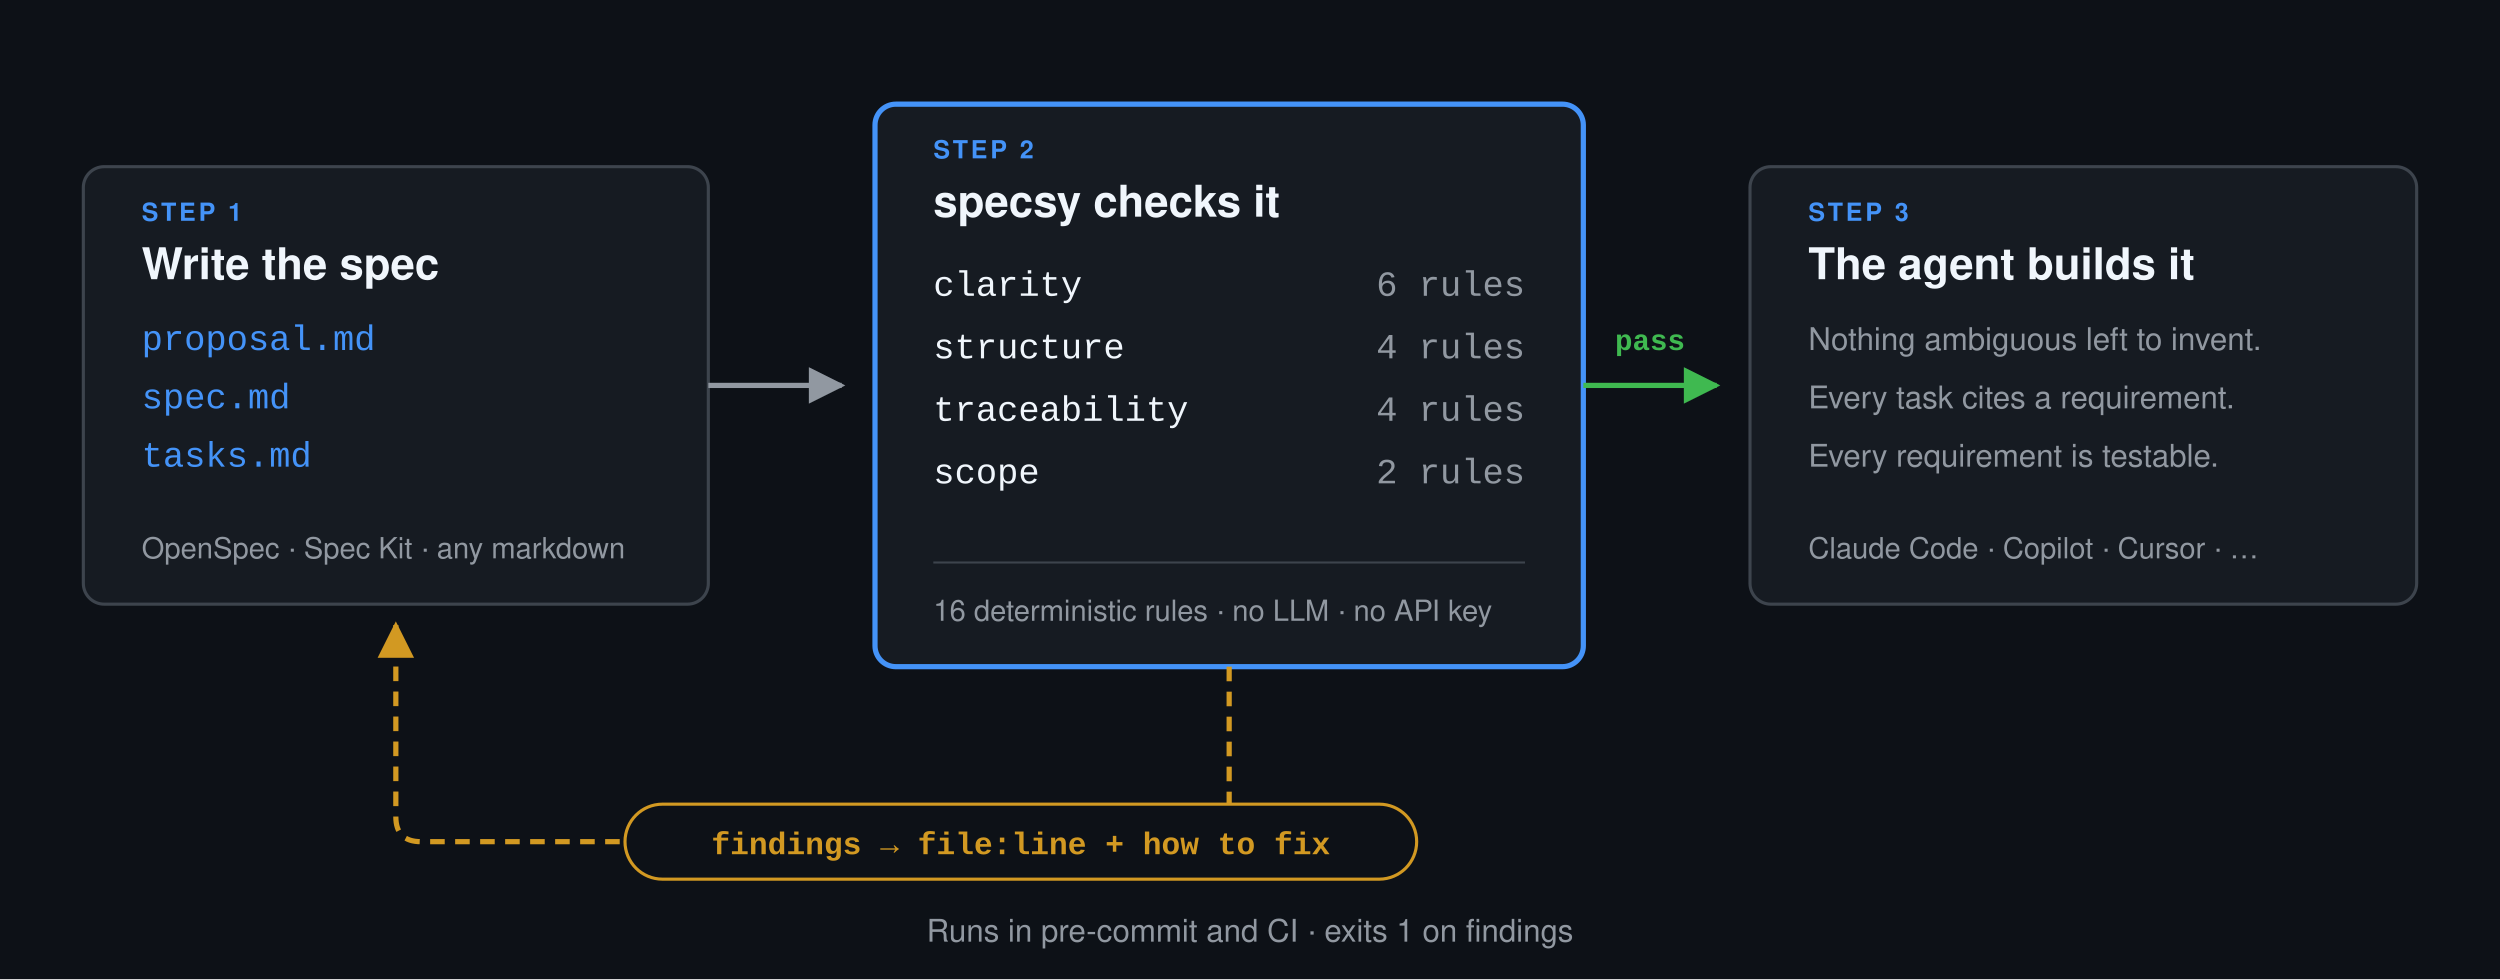
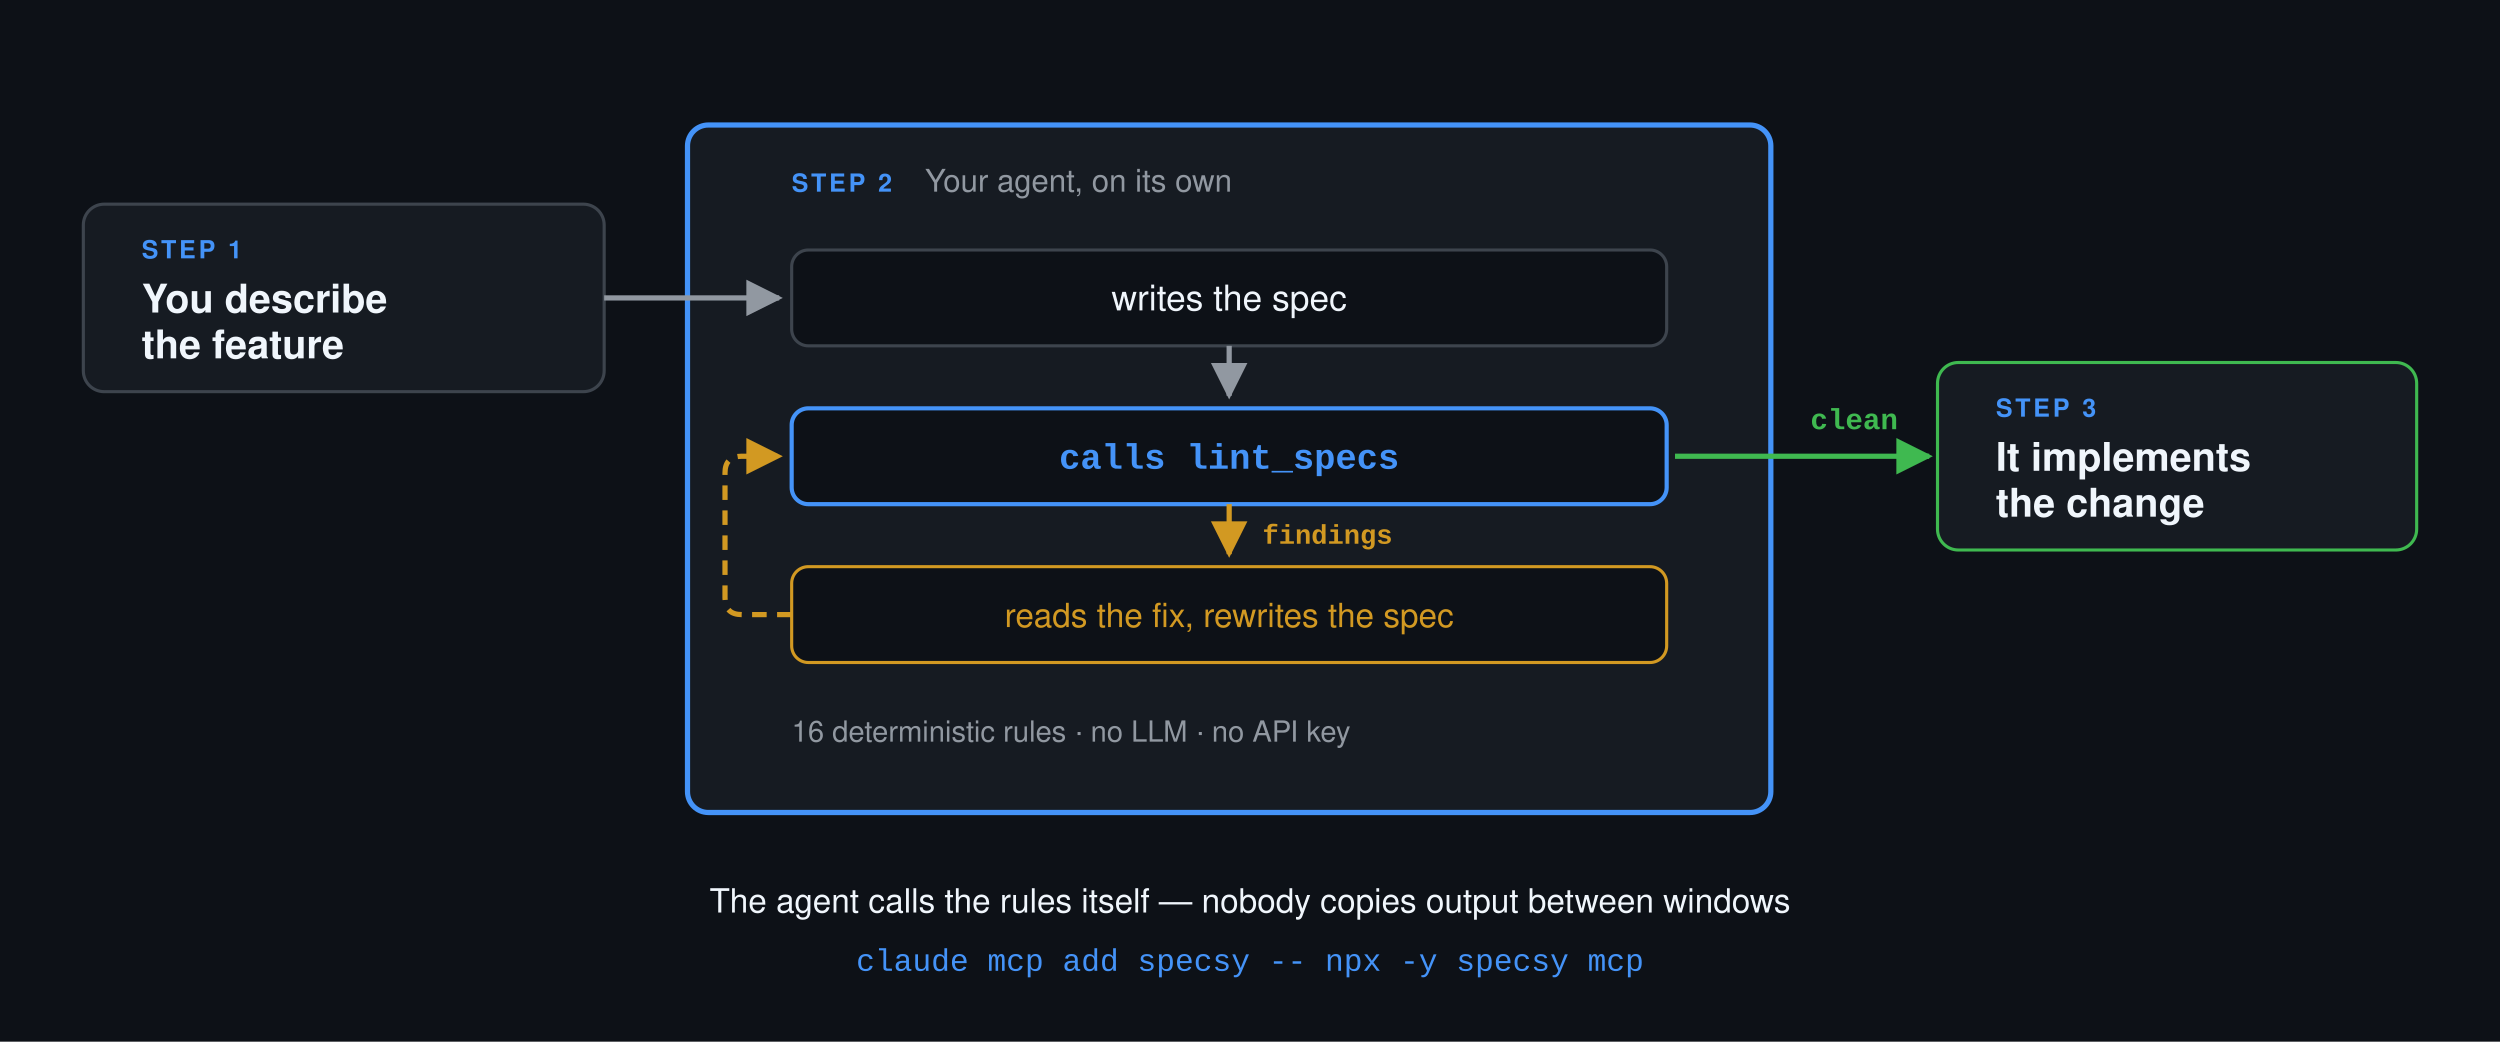
- <svg xmlns="http://www.w3.org/2000/svg" viewBox="0 0 1200 470" width="1200" height="470" role="img" aria-label="specsy workflow: write the spec, specsy checks it, then the agent implements it">
+ <svg xmlns="http://www.w3.org/2000/svg" viewBox="0 0 1200 500" width="1200" height="500" role="img" aria-label="The loop: you describe a feature, the agent writes a spec, lints it with specsy, fixes what it finds, and only then implements">
  <defs>
    <marker id="ah-g" viewBox="0 0 10 10" refX="9" refY="5" markerWidth="7" markerHeight="7" orient="auto">
      <path d="M 0 0 L 10 5 L 0 10 z" fill="#3fb950" />
    </marker>
    <marker id="ah-m" viewBox="0 0 10 10" refX="9" refY="5" markerWidth="7" markerHeight="7" orient="auto">
      <path d="M 0 0 L 10 5 L 0 10 z" fill="#9198a1" />
    </marker>
    <marker id="ah-a" viewBox="0 0 10 10" refX="9" refY="5" markerWidth="7" markerHeight="7" orient="auto">
      <path d="M 0 0 L 10 5 L 0 10 z" fill="#d29922" />
    </marker>
+     <marker id="ah-b" viewBox="0 0 10 10" refX="9" refY="5" markerWidth="7" markerHeight="7" orient="auto">
+       <path d="M 0 0 L 10 5 L 0 10 z" fill="#4493f8" />
+     </marker>
  </defs>
-   <rect x="0.0" y="0.0" width="1200.0" height="470.0" rx="0" fill="#0d1117" />
-   <rect x="40.0" y="80.0" width="300.0" height="210.0" rx="10" fill="#161b22" stroke="#3d444d" stroke-width="1.5" />
-   <text x="68.0" y="106.0" font-family="-apple-system,BlinkMacSystemFont,Segoe UI,Helvetica,Arial,sans-serif" font-size="12" fill="#4493f8" font-weight="700" letter-spacing="1.4">STEP 1</text>
-   <text x="68.0" y="134.0" font-family="-apple-system,BlinkMacSystemFont,Segoe UI,Helvetica,Arial,sans-serif" font-size="21" fill="#f0f6fc" font-weight="700">Write the spec</text>
-   <text x="68.0" y="168.0" font-family="ui-monospace,SFMono-Regular,SF Mono,Menlo,Consolas,Liberation Mono,monospace" font-size="17" fill="#4493f8">proposal.md</text>
-   <text x="68.0" y="196.0" font-family="ui-monospace,SFMono-Regular,SF Mono,Menlo,Consolas,Liberation Mono,monospace" font-size="17" fill="#4493f8">spec.md</text>
-   <text x="68.0" y="224.0" font-family="ui-monospace,SFMono-Regular,SF Mono,Menlo,Consolas,Liberation Mono,monospace" font-size="17" fill="#4493f8">tasks.md</text>
-   <text x="68.0" y="268.0" font-family="-apple-system,BlinkMacSystemFont,Segoe UI,Helvetica,Arial,sans-serif" font-size="14" fill="#9198a1">OpenSpec · Spec Kit · any markdown</text>
-   <rect x="420.0" y="50.0" width="340.0" height="270.0" rx="10" fill="#161b22" stroke="#4493f8" stroke-width="2.5" />
-   <text x="448.0" y="76.0" font-family="-apple-system,BlinkMacSystemFont,Segoe UI,Helvetica,Arial,sans-serif" font-size="12" fill="#4493f8" font-weight="700" letter-spacing="1.4">STEP 2</text>
-   <text x="448.0" y="104.0" font-family="-apple-system,BlinkMacSystemFont,Segoe UI,Helvetica,Arial,sans-serif" font-size="21" fill="#f0f6fc" font-weight="700">specsy checks it</text>
-   <text x="448.0" y="142.0" font-family="ui-monospace,SFMono-Regular,SF Mono,Menlo,Consolas,Liberation Mono,monospace" font-size="17" fill="#f0f6fc">clarity</text>
-   <text x="732.0" y="142.0" font-family="ui-monospace,SFMono-Regular,SF Mono,Menlo,Consolas,Liberation Mono,monospace" font-size="17" fill="#9198a1" text-anchor="end">6 rules</text>
-   <text x="448.0" y="172.0" font-family="ui-monospace,SFMono-Regular,SF Mono,Menlo,Consolas,Liberation Mono,monospace" font-size="17" fill="#f0f6fc">structure</text>
-   <text x="732.0" y="172.0" font-family="ui-monospace,SFMono-Regular,SF Mono,Menlo,Consolas,Liberation Mono,monospace" font-size="17" fill="#9198a1" text-anchor="end">4 rules</text>
-   <text x="448.0" y="202.0" font-family="ui-monospace,SFMono-Regular,SF Mono,Menlo,Consolas,Liberation Mono,monospace" font-size="17" fill="#f0f6fc">traceability</text>
-   <text x="732.0" y="202.0" font-family="ui-monospace,SFMono-Regular,SF Mono,Menlo,Consolas,Liberation Mono,monospace" font-size="17" fill="#9198a1" text-anchor="end">4 rules</text>
-   <text x="448.0" y="232.0" font-family="ui-monospace,SFMono-Regular,SF Mono,Menlo,Consolas,Liberation Mono,monospace" font-size="17" fill="#f0f6fc">scope</text>
-   <text x="732.0" y="232.0" font-family="ui-monospace,SFMono-Regular,SF Mono,Menlo,Consolas,Liberation Mono,monospace" font-size="17" fill="#9198a1" text-anchor="end">2 rules</text>
-   <line x1="448" y1="270" x2="732" y2="270" stroke="#3d444d" stroke-width="1" />
-   <text x="448.0" y="298.0" font-family="-apple-system,BlinkMacSystemFont,Segoe UI,Helvetica,Arial,sans-serif" font-size="14" fill="#9198a1">16 deterministic rules · no LLM · no API key</text>
-   <rect x="840.0" y="80.0" width="320.0" height="210.0" rx="10" fill="#161b22" stroke="#3d444d" stroke-width="1.5" />
-   <text x="868.0" y="106.0" font-family="-apple-system,BlinkMacSystemFont,Segoe UI,Helvetica,Arial,sans-serif" font-size="12" fill="#4493f8" font-weight="700" letter-spacing="1.4">STEP 3</text>
-   <text x="868.0" y="134.0" font-family="-apple-system,BlinkMacSystemFont,Segoe UI,Helvetica,Arial,sans-serif" font-size="21" fill="#f0f6fc" font-weight="700">The agent builds it</text>
-   <text x="868.0" y="168.0" font-family="-apple-system,BlinkMacSystemFont,Segoe UI,Helvetica,Arial,sans-serif" font-size="15" fill="#9198a1">Nothing ambiguous left to invent.</text>
-   <text x="868.0" y="196.0" font-family="-apple-system,BlinkMacSystemFont,Segoe UI,Helvetica,Arial,sans-serif" font-size="15" fill="#9198a1">Every task cites a requirement.</text>
-   <text x="868.0" y="224.0" font-family="-apple-system,BlinkMacSystemFont,Segoe UI,Helvetica,Arial,sans-serif" font-size="15" fill="#9198a1">Every requirement is testable.</text>
-   <text x="868.0" y="268.0" font-family="-apple-system,BlinkMacSystemFont,Segoe UI,Helvetica,Arial,sans-serif" font-size="14" fill="#9198a1">Claude Code · Copilot · Cursor · …</text>
-   <line x1="340" y1="185" x2="404" y2="185" stroke="#9198a1" stroke-width="2.5" marker-end="url(#ah-m)" />
-   <line x1="760" y1="185" x2="824" y2="185" stroke="#3fb950" stroke-width="2.5" marker-end="url(#ah-g)" />
-   <text x="792.0" y="168.0" font-family="ui-monospace,SFMono-Regular,SF Mono,Menlo,Consolas,Liberation Mono,monospace" font-size="14" fill="#3fb950" font-weight="600" text-anchor="middle">pass</text>
-   <path d="M 590 320 L 590 392 Q 590 404 578 404 L 202 404 Q 190 404 190 392 L 190 300" fill="none" stroke="#d29922" stroke-width="2.5" stroke-dasharray="7 5" marker-end="url(#ah-a)" />
-   <rect x="300.0" y="386.0" width="380.0" height="36.0" rx="18" fill="#0d1117" stroke="#d29922" stroke-width="1.5" />
-   <text x="490.0" y="410.0" font-family="ui-monospace,SFMono-Regular,SF Mono,Menlo,Consolas,Liberation Mono,monospace" font-size="15" fill="#d29922" font-weight="600" text-anchor="middle">findings → file:line + how to fix</text>
-   <text x="600.0" y="452.0" font-family="-apple-system,BlinkMacSystemFont,Segoe UI,Helvetica,Arial,sans-serif" font-size="15" fill="#9198a1" text-anchor="middle">Runs in pre-commit and CI · exits 1 on findings</text>
+   <rect x="0.0" y="0.0" width="1200.0" height="500.0" rx="0" fill="#0d1117" />
+   <rect x="40.0" y="98.0" width="250.0" height="90.0" rx="10" fill="#161b22" stroke="#3d444d" stroke-width="1.5" />
+   <text x="68.0" y="124.0" font-family="-apple-system,BlinkMacSystemFont,Segoe UI,Helvetica,Arial,sans-serif" font-size="12" fill="#4493f8" font-weight="700" letter-spacing="1.4">STEP 1</text>
+   <text x="68.0" y="150.0" font-family="-apple-system,BlinkMacSystemFont,Segoe UI,Helvetica,Arial,sans-serif" font-size="19" fill="#f0f6fc" font-weight="700">You describe</text>
+   <text x="68.0" y="172.0" font-family="-apple-system,BlinkMacSystemFont,Segoe UI,Helvetica,Arial,sans-serif" font-size="19" fill="#f0f6fc" font-weight="700">the feature</text>
+   <rect x="330.0" y="60.0" width="520.0" height="330.0" rx="10" fill="#161b22" stroke="#4493f8" stroke-width="2.5" />
+   <text x="380.0" y="92.0" font-family="-apple-system,BlinkMacSystemFont,Segoe UI,Helvetica,Arial,sans-serif" font-size="12" fill="#4493f8" font-weight="700" letter-spacing="1.4">STEP 2</text>
+   <text x="444.0" y="92.0" font-family="-apple-system,BlinkMacSystemFont,Segoe UI,Helvetica,Arial,sans-serif" font-size="15" fill="#9198a1">Your agent, on its own</text>
+   <rect x="380.0" y="120.0" width="420.0" height="46.0" rx="8" fill="#0d1117" stroke="#3d444d" stroke-width="1.5" />
+   <text x="590.0" y="149.0" font-family="-apple-system,BlinkMacSystemFont,Segoe UI,Helvetica,Arial,sans-serif" font-size="17" fill="#f0f6fc" text-anchor="middle">writes the spec</text>
+   <rect x="380.0" y="196.0" width="420.0" height="46.0" rx="8" fill="#0d1117" stroke="#4493f8" stroke-width="2" />
+   <text x="590.0" y="225.0" font-family="ui-monospace,SFMono-Regular,SF Mono,Menlo,Consolas,Liberation Mono,monospace" font-size="17" fill="#4493f8" font-weight="600" text-anchor="middle">calls lint_specs</text>
+   <rect x="380.0" y="272.0" width="420.0" height="46.0" rx="8" fill="#0d1117" stroke="#d29922" stroke-width="1.5" />
+   <text x="590.0" y="301.0" font-family="-apple-system,BlinkMacSystemFont,Segoe UI,Helvetica,Arial,sans-serif" font-size="16" fill="#d29922" text-anchor="middle">reads the fix, rewrites the spec</text>
+   <line x1="590" y1="166" x2="590" y2="190" stroke="#9198a1" stroke-width="2.5" marker-end="url(#ah-m)" />
+   <line x1="590" y1="242" x2="590" y2="266" stroke="#d29922" stroke-width="2.5" marker-end="url(#ah-a)" />
+   <text x="606.0" y="261.0" font-family="ui-monospace,SFMono-Regular,SF Mono,Menlo,Consolas,Liberation Mono,monospace" font-size="13" fill="#d29922" font-weight="600">findings</text>
+   <path d="M 380 295 L 356 295 Q 348 295 348 287 L 348 227 Q 348 219 356 219 L 374 219" fill="none" stroke="#d29922" stroke-width="2.5" stroke-dasharray="7 5" marker-end="url(#ah-a)" />
+   <text x="380.0" y="356.0" font-family="-apple-system,BlinkMacSystemFont,Segoe UI,Helvetica,Arial,sans-serif" font-size="14" fill="#9198a1">16 deterministic rules · no LLM · no API key</text>
+   <rect x="930.0" y="174.0" width="230.0" height="90.0" rx="10" fill="#161b22" stroke="#3fb950" stroke-width="1.5" />
+   <text x="958.0" y="200.0" font-family="-apple-system,BlinkMacSystemFont,Segoe UI,Helvetica,Arial,sans-serif" font-size="12" fill="#4493f8" font-weight="700" letter-spacing="1.4">STEP 3</text>
+   <text x="958.0" y="226.0" font-family="-apple-system,BlinkMacSystemFont,Segoe UI,Helvetica,Arial,sans-serif" font-size="19" fill="#f0f6fc" font-weight="700">It implements</text>
+   <text x="958.0" y="248.0" font-family="-apple-system,BlinkMacSystemFont,Segoe UI,Helvetica,Arial,sans-serif" font-size="19" fill="#f0f6fc" font-weight="700">the change</text>
+   <line x1="290" y1="143" x2="374" y2="143" stroke="#9198a1" stroke-width="2.5" marker-end="url(#ah-m)" />
+   <line x1="804" y1="219" x2="926" y2="219" stroke="#3fb950" stroke-width="2.5" marker-end="url(#ah-g)" />
+   <text x="890.0" y="206.0" font-family="ui-monospace,SFMono-Regular,SF Mono,Menlo,Consolas,Liberation Mono,monospace" font-size="14" fill="#3fb950" font-weight="600" text-anchor="middle">clean</text>
+   <text x="600.0" y="438.0" font-family="-apple-system,BlinkMacSystemFont,Segoe UI,Helvetica,Arial,sans-serif" font-size="16" fill="#f0f6fc" text-anchor="middle">The agent calls the rules itself — nobody copies output between windows</text>
+   <text x="600.0" y="466.0" font-family="ui-monospace,SFMono-Regular,SF Mono,Menlo,Consolas,Liberation Mono,monospace" font-size="15" fill="#4493f8" text-anchor="middle">claude mcp add specsy -- npx -y specsy mcp</text>
</svg>
